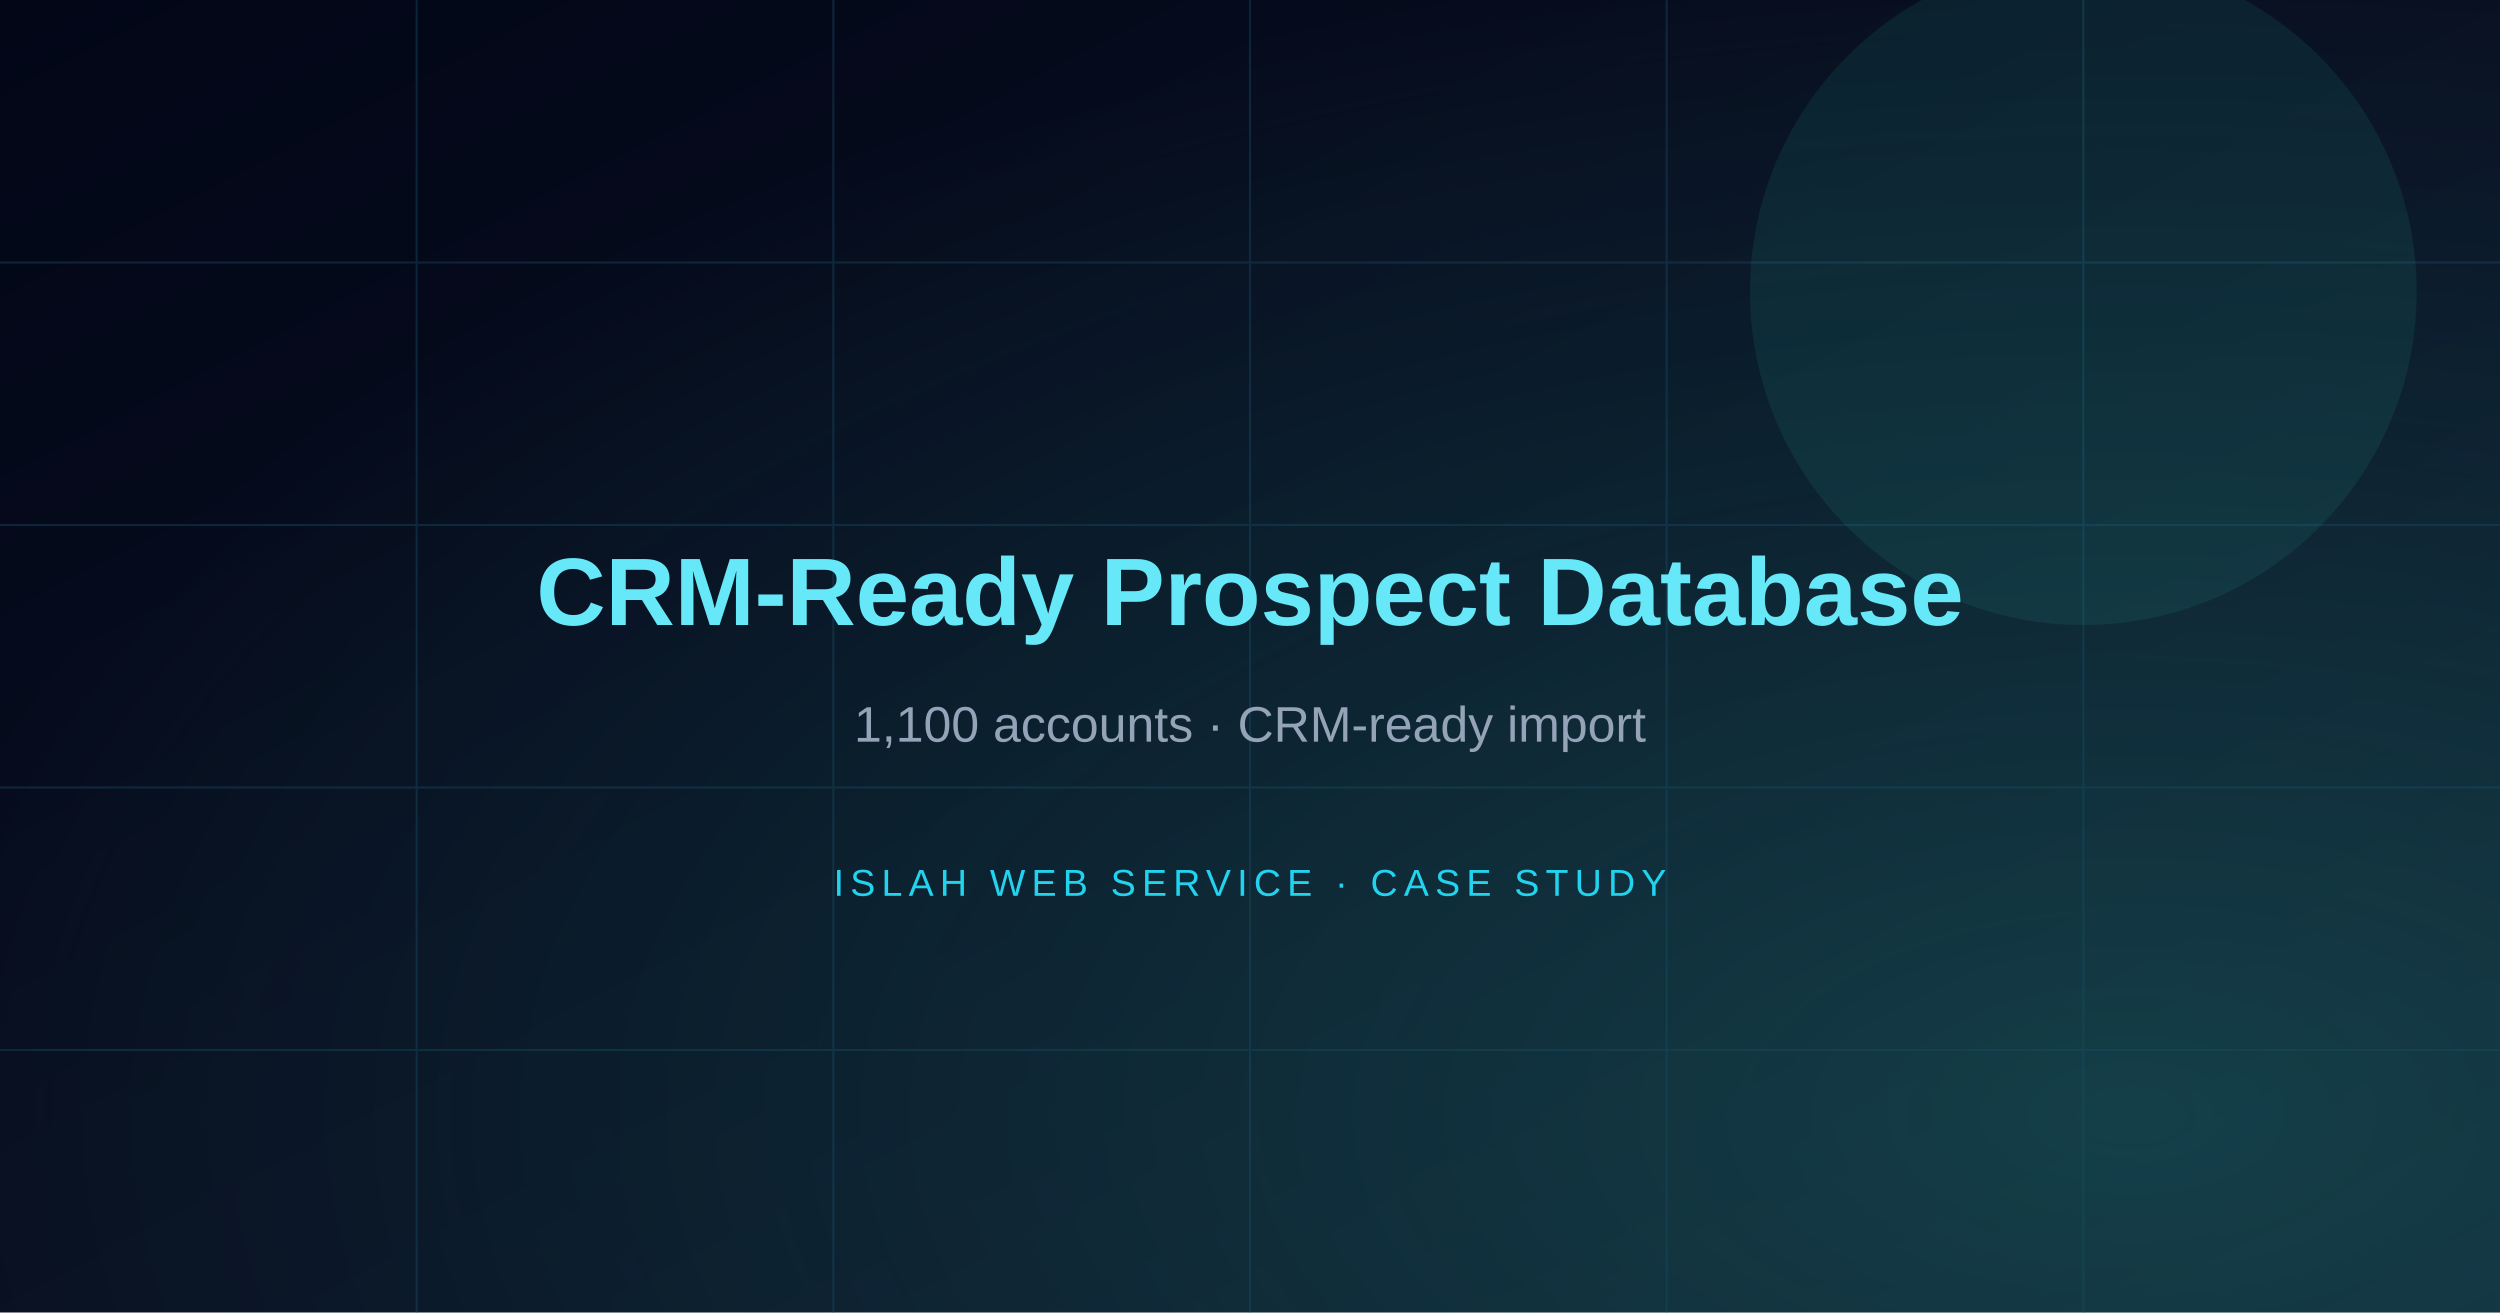
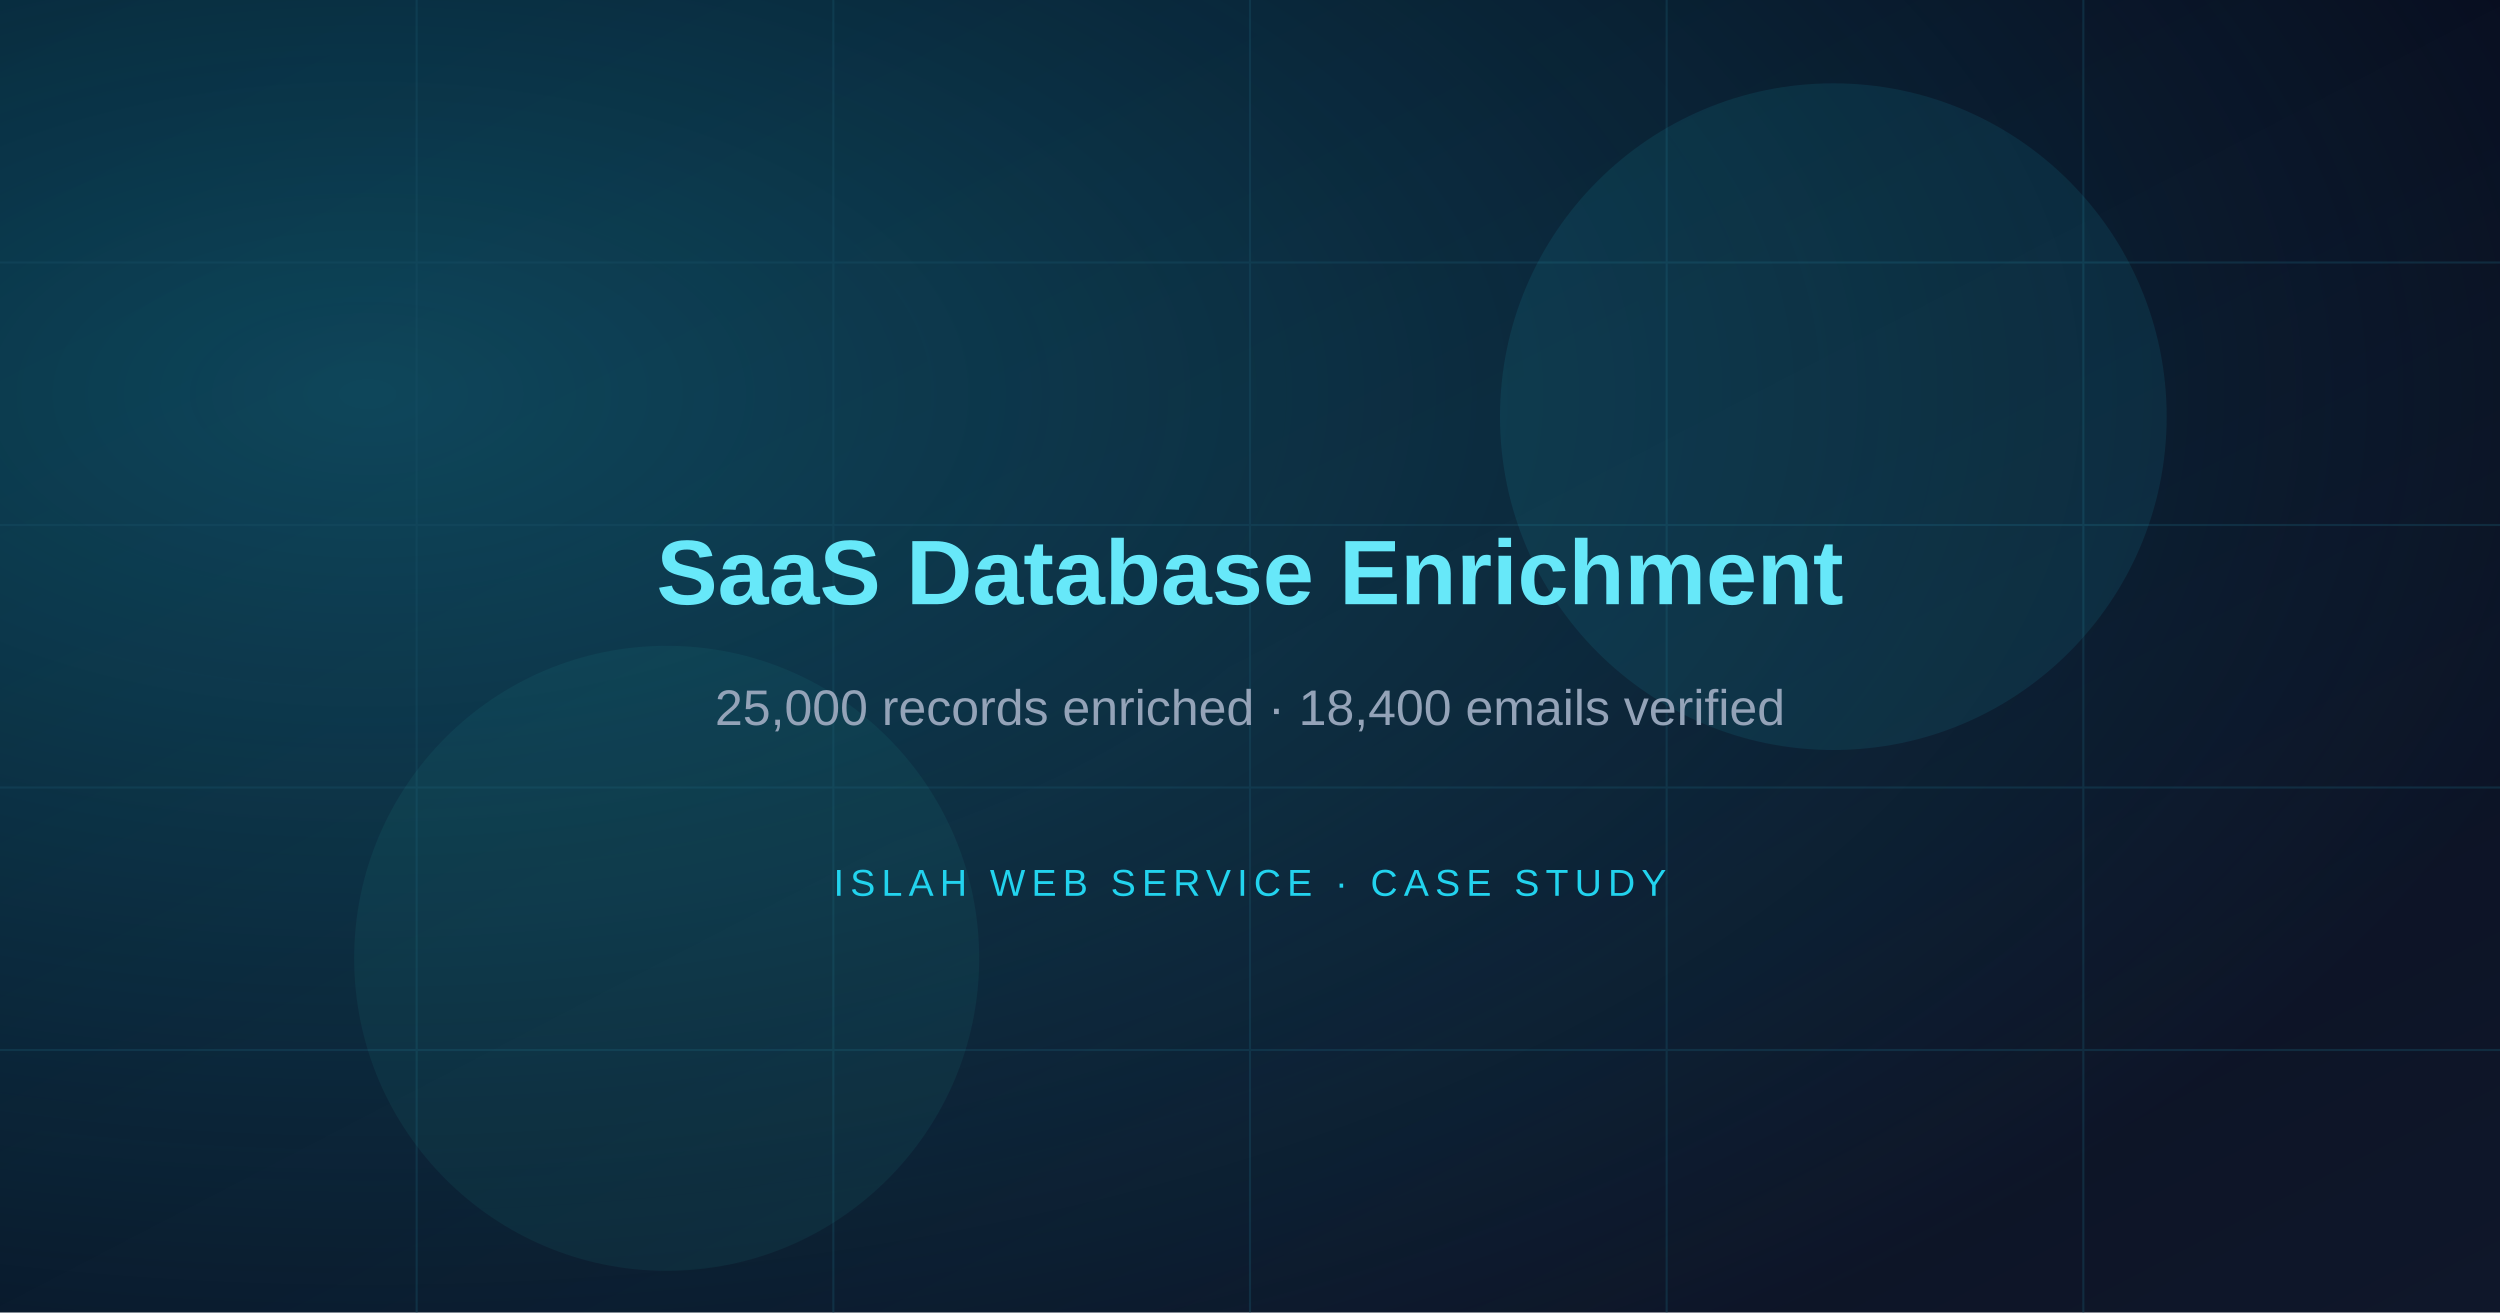
- <svg xmlns="http://www.w3.org/2000/svg" width="1200" height="630" viewBox="0 0 1200 630" role="img" aria-label="CRM-Ready Database case study">
+ <svg xmlns="http://www.w3.org/2000/svg" width="1200" height="630" viewBox="0 0 1200 630" role="img" aria-label="SaaS Existing Database Enrichment case study">
  <defs>
    <linearGradient id="bg" x1="0" y1="0" x2="1" y2="1">
      <stop offset="0" stop-color="#020617" />
      <stop offset="1" stop-color="#0f172a" />
    </linearGradient>
-     <radialGradient id="glow" cx="0.85" cy="0.85" r="0.9">
-       <stop offset="0" stop-color="rgba(45,212,191,0.22)" />
-       <stop offset="1" stop-color="rgba(45,212,191,0)" />
+     <radialGradient id="glow" cx="0.15" cy="0.3" r="0.9">
+       <stop offset="0" stop-color="rgba(34,211,238,0.3)" />
+       <stop offset="1" stop-color="rgba(34,211,238,0)" />
    </radialGradient>
  </defs>
  <rect width="1200" height="630" fill="url(#bg)" />
  <rect width="1200" height="630" fill="url(#glow)" />
  <g stroke="#164e63" stroke-width="1" opacity="0.4">
    <line x1="0" y1="126" x2="1200" y2="126" />
    <line x1="0" y1="252" x2="1200" y2="252" />
    <line x1="0" y1="378" x2="1200" y2="378" />
    <line x1="0" y1="504" x2="1200" y2="504" />
    <line x1="200" y1="0" x2="200" y2="630" />
    <line x1="400" y1="0" x2="400" y2="630" />
    <line x1="600" y1="0" x2="600" y2="630" />
    <line x1="800" y1="0" x2="800" y2="630" />
    <line x1="1000" y1="0" x2="1000" y2="630" />
  </g>
-   <circle cx="1000" cy="140" r="160" fill="rgba(45,212,191,0.09)" />
-   <text x="600" y="300" font-family="Arial, Helvetica, sans-serif" font-size="46" font-weight="bold" fill="#67e8f9" text-anchor="middle">CRM-Ready Prospect Database</text>
-   <text x="600" y="356" font-family="Arial, Helvetica, sans-serif" font-size="24" fill="#94a3b8" text-anchor="middle">1,100 accounts · CRM-ready import</text>
+   <circle cx="880" cy="200" r="160" fill="rgba(34,211,238,0.09)" />
+   <circle cx="320" cy="460" r="150" fill="rgba(45,212,191,0.07)" />
+   <text x="600" y="290" font-family="Arial, Helvetica, sans-serif" font-size="44" font-weight="bold" fill="#67e8f9" text-anchor="middle">SaaS Database Enrichment</text>
+   <text x="600" y="348" font-family="Arial, Helvetica, sans-serif" font-size="24" fill="#94a3b8" text-anchor="middle">25,000 records enriched · 18,400 emails verified</text>
  <text x="600" y="430" font-family="Arial, Helvetica, sans-serif" font-size="18" letter-spacing="3" fill="#22d3ee" text-anchor="middle">ISLAH WEB SERVICE · CASE STUDY</text>
</svg>
